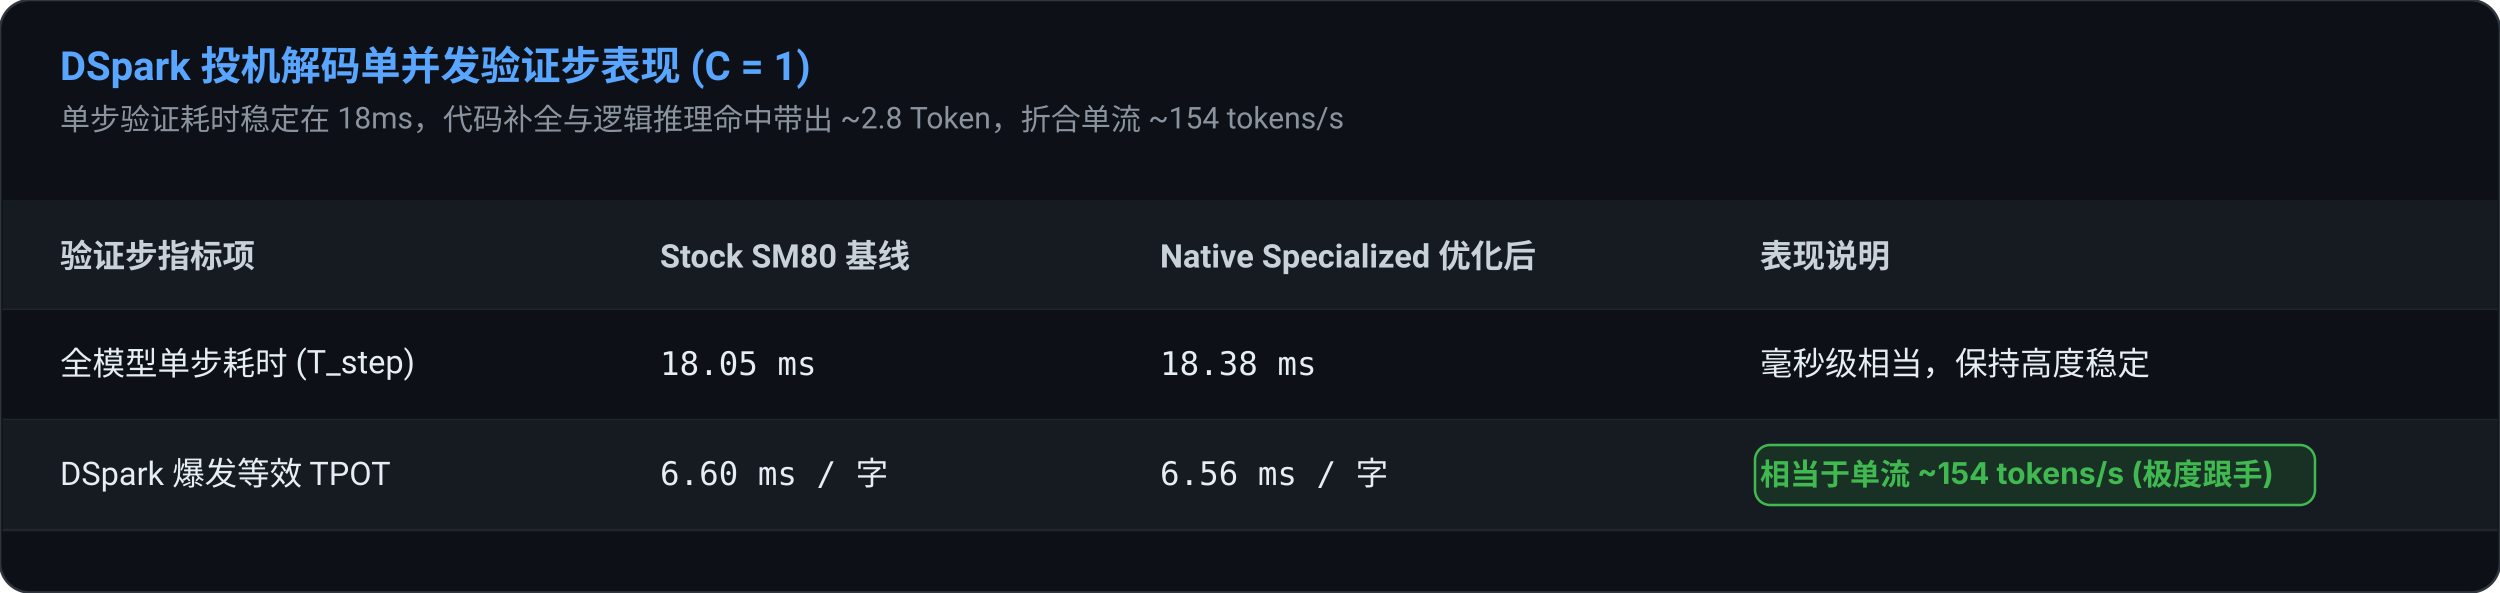
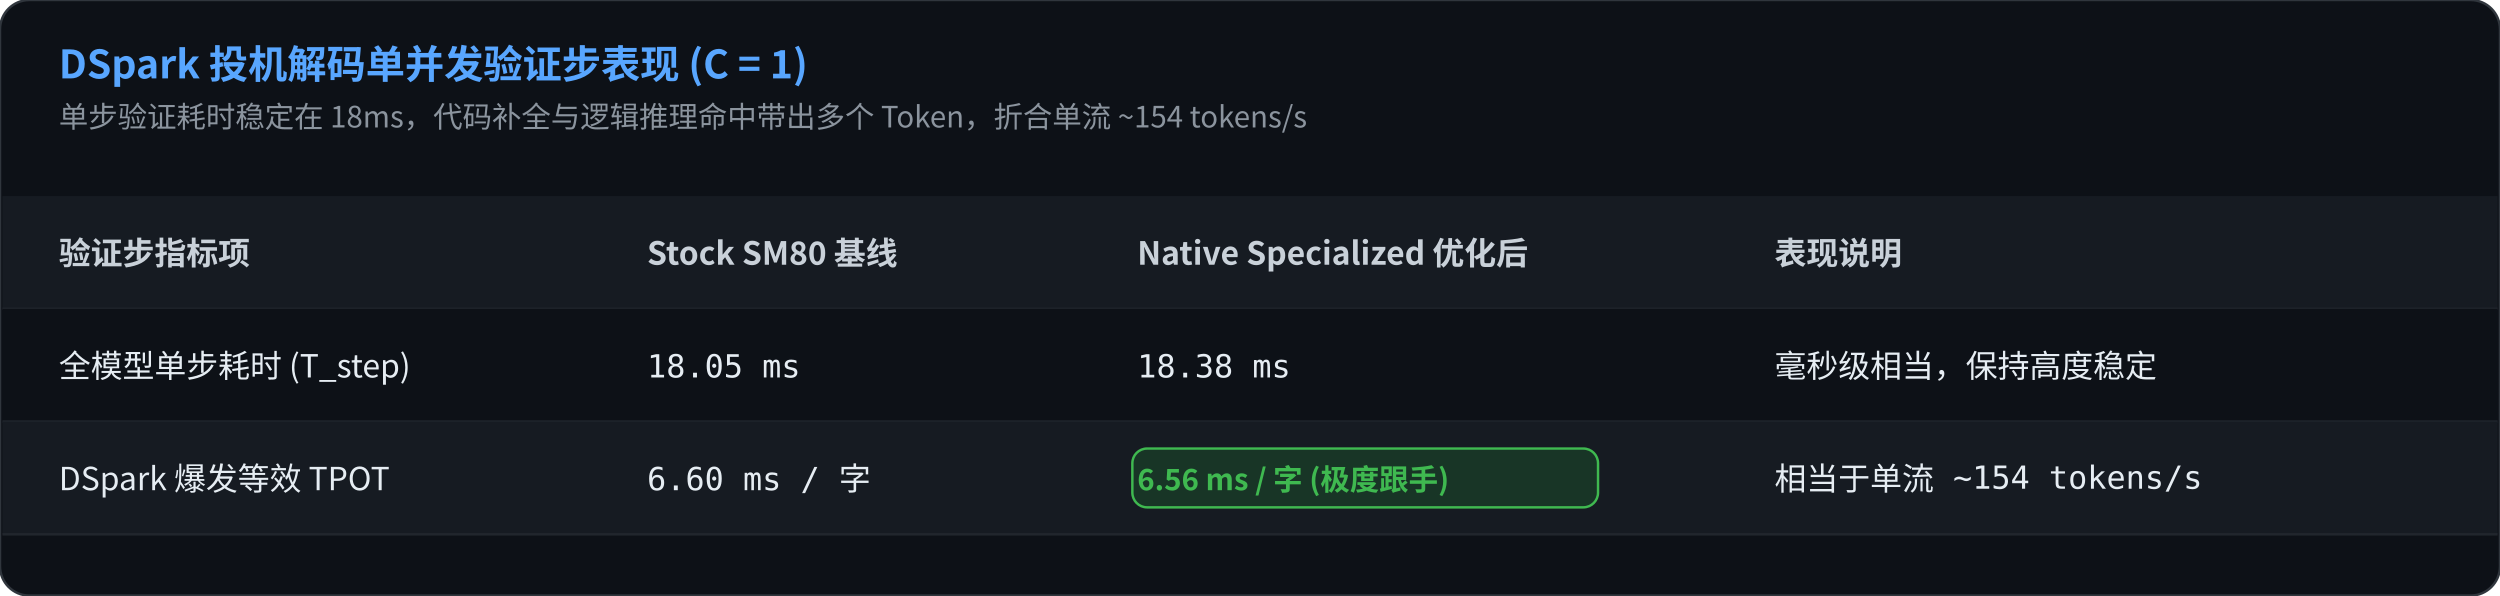
- <svg xmlns="http://www.w3.org/2000/svg" viewBox="0 0 1000 237" width="1000" height="237">
+ <svg xmlns="http://www.w3.org/2000/svg" viewBox="0 0 1020 243" width="1020" height="243">
  <defs>
    <style>
    .card-bg { fill: #0d1117; stroke: #30363d; stroke-width: 1px; rx: 12px; }
    .header-bg { fill: #161b22; }
    .row-even { fill: #0d1117; }
    .row-odd { fill: #161b22; }
    .row-divider { stroke: #21262d; stroke-width: 1px; }
-     .title { font-family: -apple-system, BlinkMacSystemFont, "Segoe UI", Roboto, sans-serif; font-size: 16px; font-weight: 700; fill: #58a6ff; }
-     .subtitle { font-family: -apple-system, BlinkMacSystemFont, "Segoe UI", Roboto, sans-serif; font-size: 12px; fill: #8b949e; }
-     .th { font-family: -apple-system, BlinkMacSystemFont, "Segoe UI", Roboto, sans-serif; font-size: 13px; font-weight: 600; fill: #c9d1d9; }
+     .title { font-family: -apple-system, BlinkMacSystemFont, "PingFang SC", "Noto Sans CJK SC", "Microsoft YaHei", "Segoe UI", Roboto, sans-serif; font-size: 16px; font-weight: 700; fill: #58a6ff; }
+     .subtitle { font-family: -apple-system, BlinkMacSystemFont, "PingFang SC", "Noto Sans CJK SC", "Microsoft YaHei", "Segoe UI", Roboto, sans-serif; font-size: 12px; fill: #8b949e; }
+     .th { font-family: -apple-system, BlinkMacSystemFont, "PingFang SC", "Noto Sans CJK SC", "Microsoft YaHei", "Segoe UI", Roboto, sans-serif; font-size: 13px; font-weight: 600; fill: #c9d1d9; }
    .td { font-family: ui-monospace, SFMono-Regular, "SF Mono", Menlo, Consolas, monospace; font-size: 13px; fill: #e6edf3; }
-     .td-text { font-family: -apple-system, BlinkMacSystemFont, "Segoe UI", Roboto, sans-serif; font-size: 13px; fill: #e6edf3; }
-     .badge-green { fill: #238636; fill-opacity: 0.2; stroke: #3fb950; stroke-width: 1px; rx: 6px; }
-     .badge-green-txt { font-family: -apple-system, BlinkMacSystemFont, "Segoe UI", sans-serif; font-size: 12px; font-weight: 700; fill: #3fb950; }
-     .badge-red { fill: #da3633; fill-opacity: 0.2; stroke: #f85149; stroke-width: 1px; rx: 6px; }
-     .badge-red-txt { font-family: -apple-system, BlinkMacSystemFont, "Segoe UI", sans-serif; font-size: 12px; font-weight: 700; fill: #f85149; }
-     .badge-blue { fill: #1f6feb; fill-opacity: 0.2; stroke: #58a6ff; stroke-width: 1px; rx: 6px; }
-     .badge-blue-txt { font-family: -apple-system, BlinkMacSystemFont, "Segoe UI", sans-serif; font-size: 12px; font-weight: 600; fill: #58a6ff; }
+     .td-text { font-family: -apple-system, BlinkMacSystemFont, "PingFang SC", "Noto Sans CJK SC", "Microsoft YaHei", "Segoe UI", Roboto, sans-serif; font-size: 13px; fill: #e6edf3; }
+     .badge-green { fill: #238636; fill-opacity: 0.25; stroke: #3fb950; stroke-width: 1px; rx: 6px; }
+     .badge-green-txt { font-family: -apple-system, BlinkMacSystemFont, "PingFang SC", "Noto Sans CJK SC", sans-serif; font-size: 12px; font-weight: 700; fill: #3fb950; }
+     .badge-red { fill: #da3633; fill-opacity: 0.25; stroke: #f85149; stroke-width: 1px; rx: 6px; }
+     .badge-red-txt { font-family: -apple-system, BlinkMacSystemFont, "PingFang SC", "Noto Sans CJK SC", sans-serif; font-size: 12px; font-weight: 700; fill: #f85149; }
  </style>
  </defs>
-   <rect width="1000" height="237" class="card-bg" />
+   <rect width="1020" height="243" class="card-bg" />
  <text x="24" y="32" class="title">DSpark 投机解码单并发验证步表现 (C = 1)</text>
-   <text x="24" y="52" class="subtitle">单步验证耗时稳定在 18ms，代码补全与逻辑推理命中带出 ~2.8 Token，折合单流 ~154 tokens/s</text>
-   <rect x="1" y="80" width="998" height="44" class="header-bg" />
-   <line x1="1" y1="124" x2="999" y2="124" class="row-divider" stroke-width="2" />
-   <text x="24" y="107" class="th">验证步指标项</text>
-   <text x="264" y="107" class="th">Stock SM80 基线</text>
-   <text x="464" y="107" class="th">Native Specialized 优化后</text>
-   <text x="704" y="107" class="th">表现说明</text>
-   <rect x="1" y="124" width="998" height="44" class="row-even" />
-   <line x1="1" y1="168" x2="999" y2="168" class="row-divider" />
-   <text x="24" y="150" class="td-text">全模型单步耗时 (T_step)</text>
-   <text x="264" y="150" class="td">18.05 ms</text>
-   <text x="464" y="150" class="td">18.38 ms</text>
-   <text x="704" y="150" class="td-text">毫秒级相当，保持高度稳定</text>
-   <rect x="1" y="168" width="998" height="44" class="row-odd" />
-   <line x1="1" y1="212" x2="999" y2="212" class="row-divider" />
-   <text x="24" y="194" class="td-text">DSpark 爆发等效 TPOT</text>
-   <text x="264" y="194" class="td">6.60 ms / 字</text>
-   <text x="464" y="194" class="td">6.56 ms / 字</text>
-   <rect x="702" y="178" width="224" height="24" class="badge-green" />
-   <text x="704" y="194" class="badge-green-txt">相当于单流 ~154 tokens/s (极度跟手)</text>
+   <text x="24" y="52" class="subtitle">单步验证耗时稳定在 18ms，代码补全与逻辑推理命中带出多个 Token，折合单流 ~154 tokens/s</text>
+   <rect x="1" y="80" width="1018" height="46" class="header-bg" />
+   <line x1="1" y1="126" x2="1019" y2="126" class="row-divider" stroke-width="2" />
+   <text x="24" y="108" class="th">验证步指标项</text>
+   <text x="264" y="108" class="th">Stock SM80 基线</text>
+   <text x="464" y="108" class="th">Native Specialized 优化后</text>
+   <text x="724" y="108" class="th">表现说明</text>
+   <rect x="1" y="126" width="1018" height="46" class="row-even" />
+   <line x1="1" y1="172" x2="1019" y2="172" class="row-divider" />
+   <text x="24" y="154" class="td-text">全模型单步耗时 (T_step)</text>
+   <text x="264" y="154" class="td">18.05 ms</text>
+   <text x="464" y="154" class="td">18.38 ms</text>
+   <text x="724" y="154" class="td-text">毫秒级相当，保持高度稳定</text>
+   <rect x="1" y="172" width="1018" height="46" class="row-odd" />
+   <line x1="1" y1="218" x2="1019" y2="218" class="row-divider" />
+   <text x="24" y="200" class="td-text">DSpark 爆发等效 TPOT</text>
+   <text x="264" y="200" class="td">6.60 ms / 字</text>
+   <rect x="462" y="183" width="190" height="24" class="badge-green" />
+   <text x="464" y="200" class="badge-green-txt">6.56 ms / 字 (极度跟手)</text>
+   <text x="724" y="200" class="td">相当于单流 ~154 tokens/s</text>
</svg>
